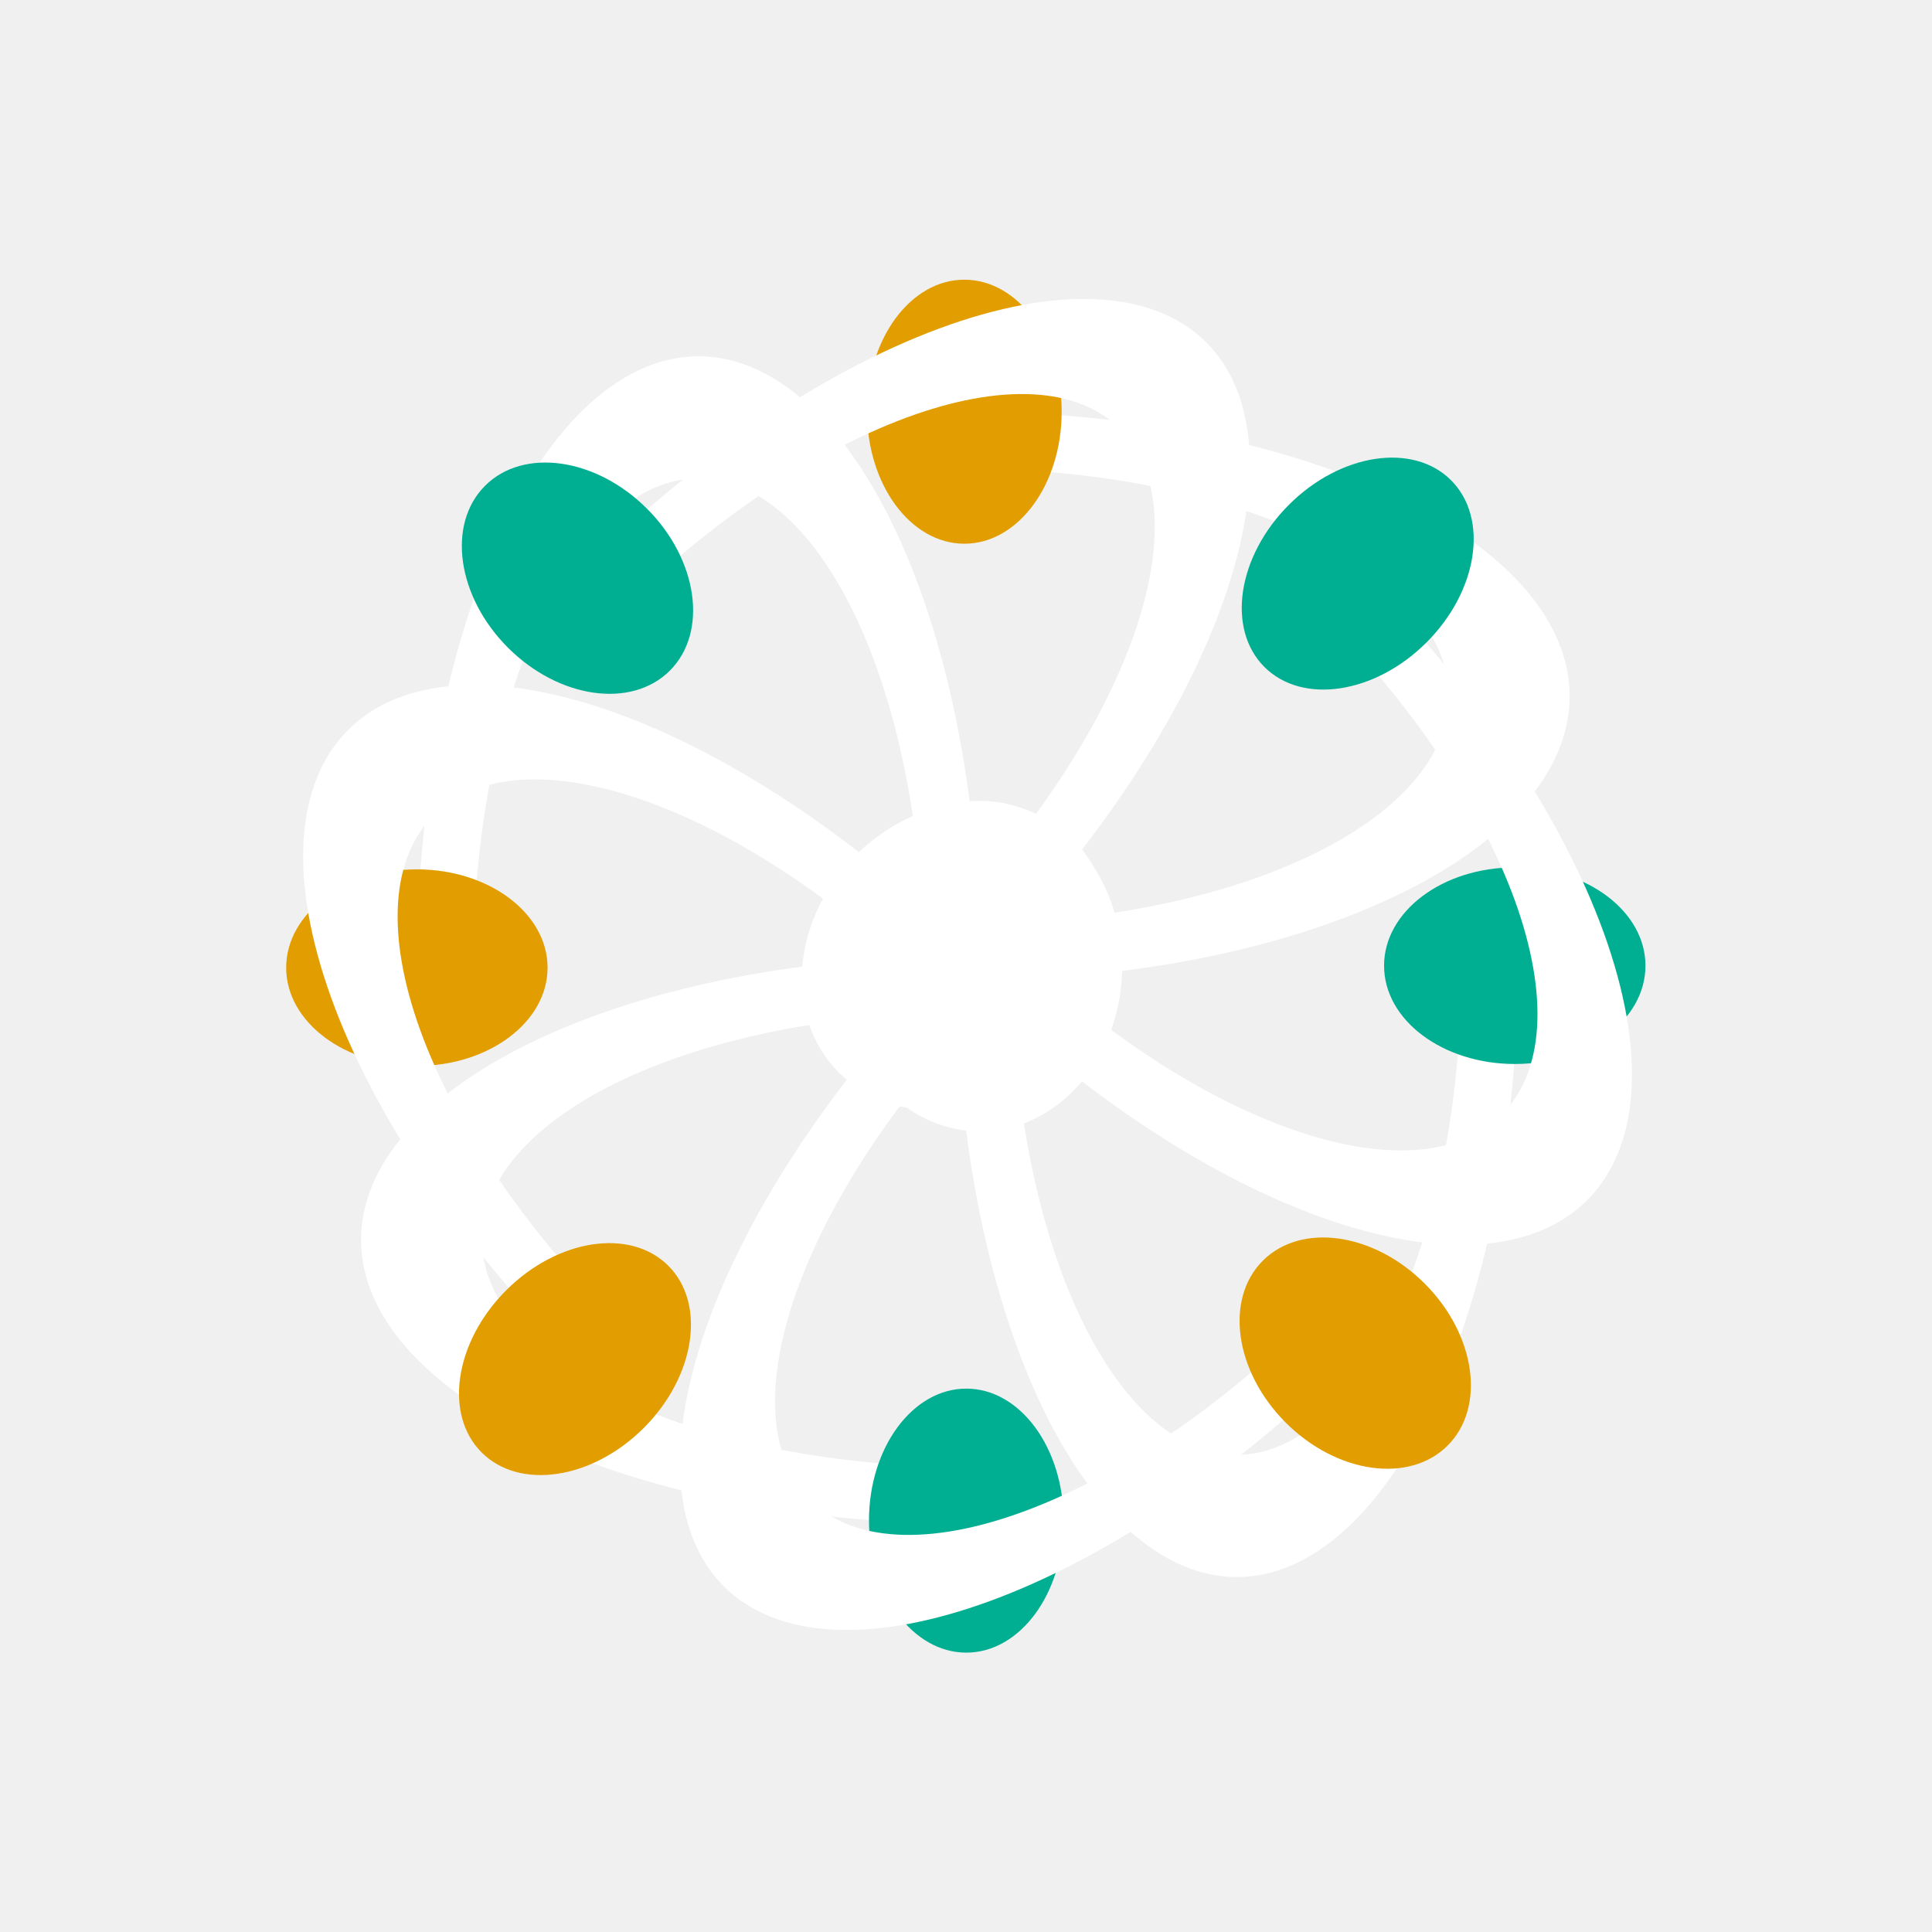
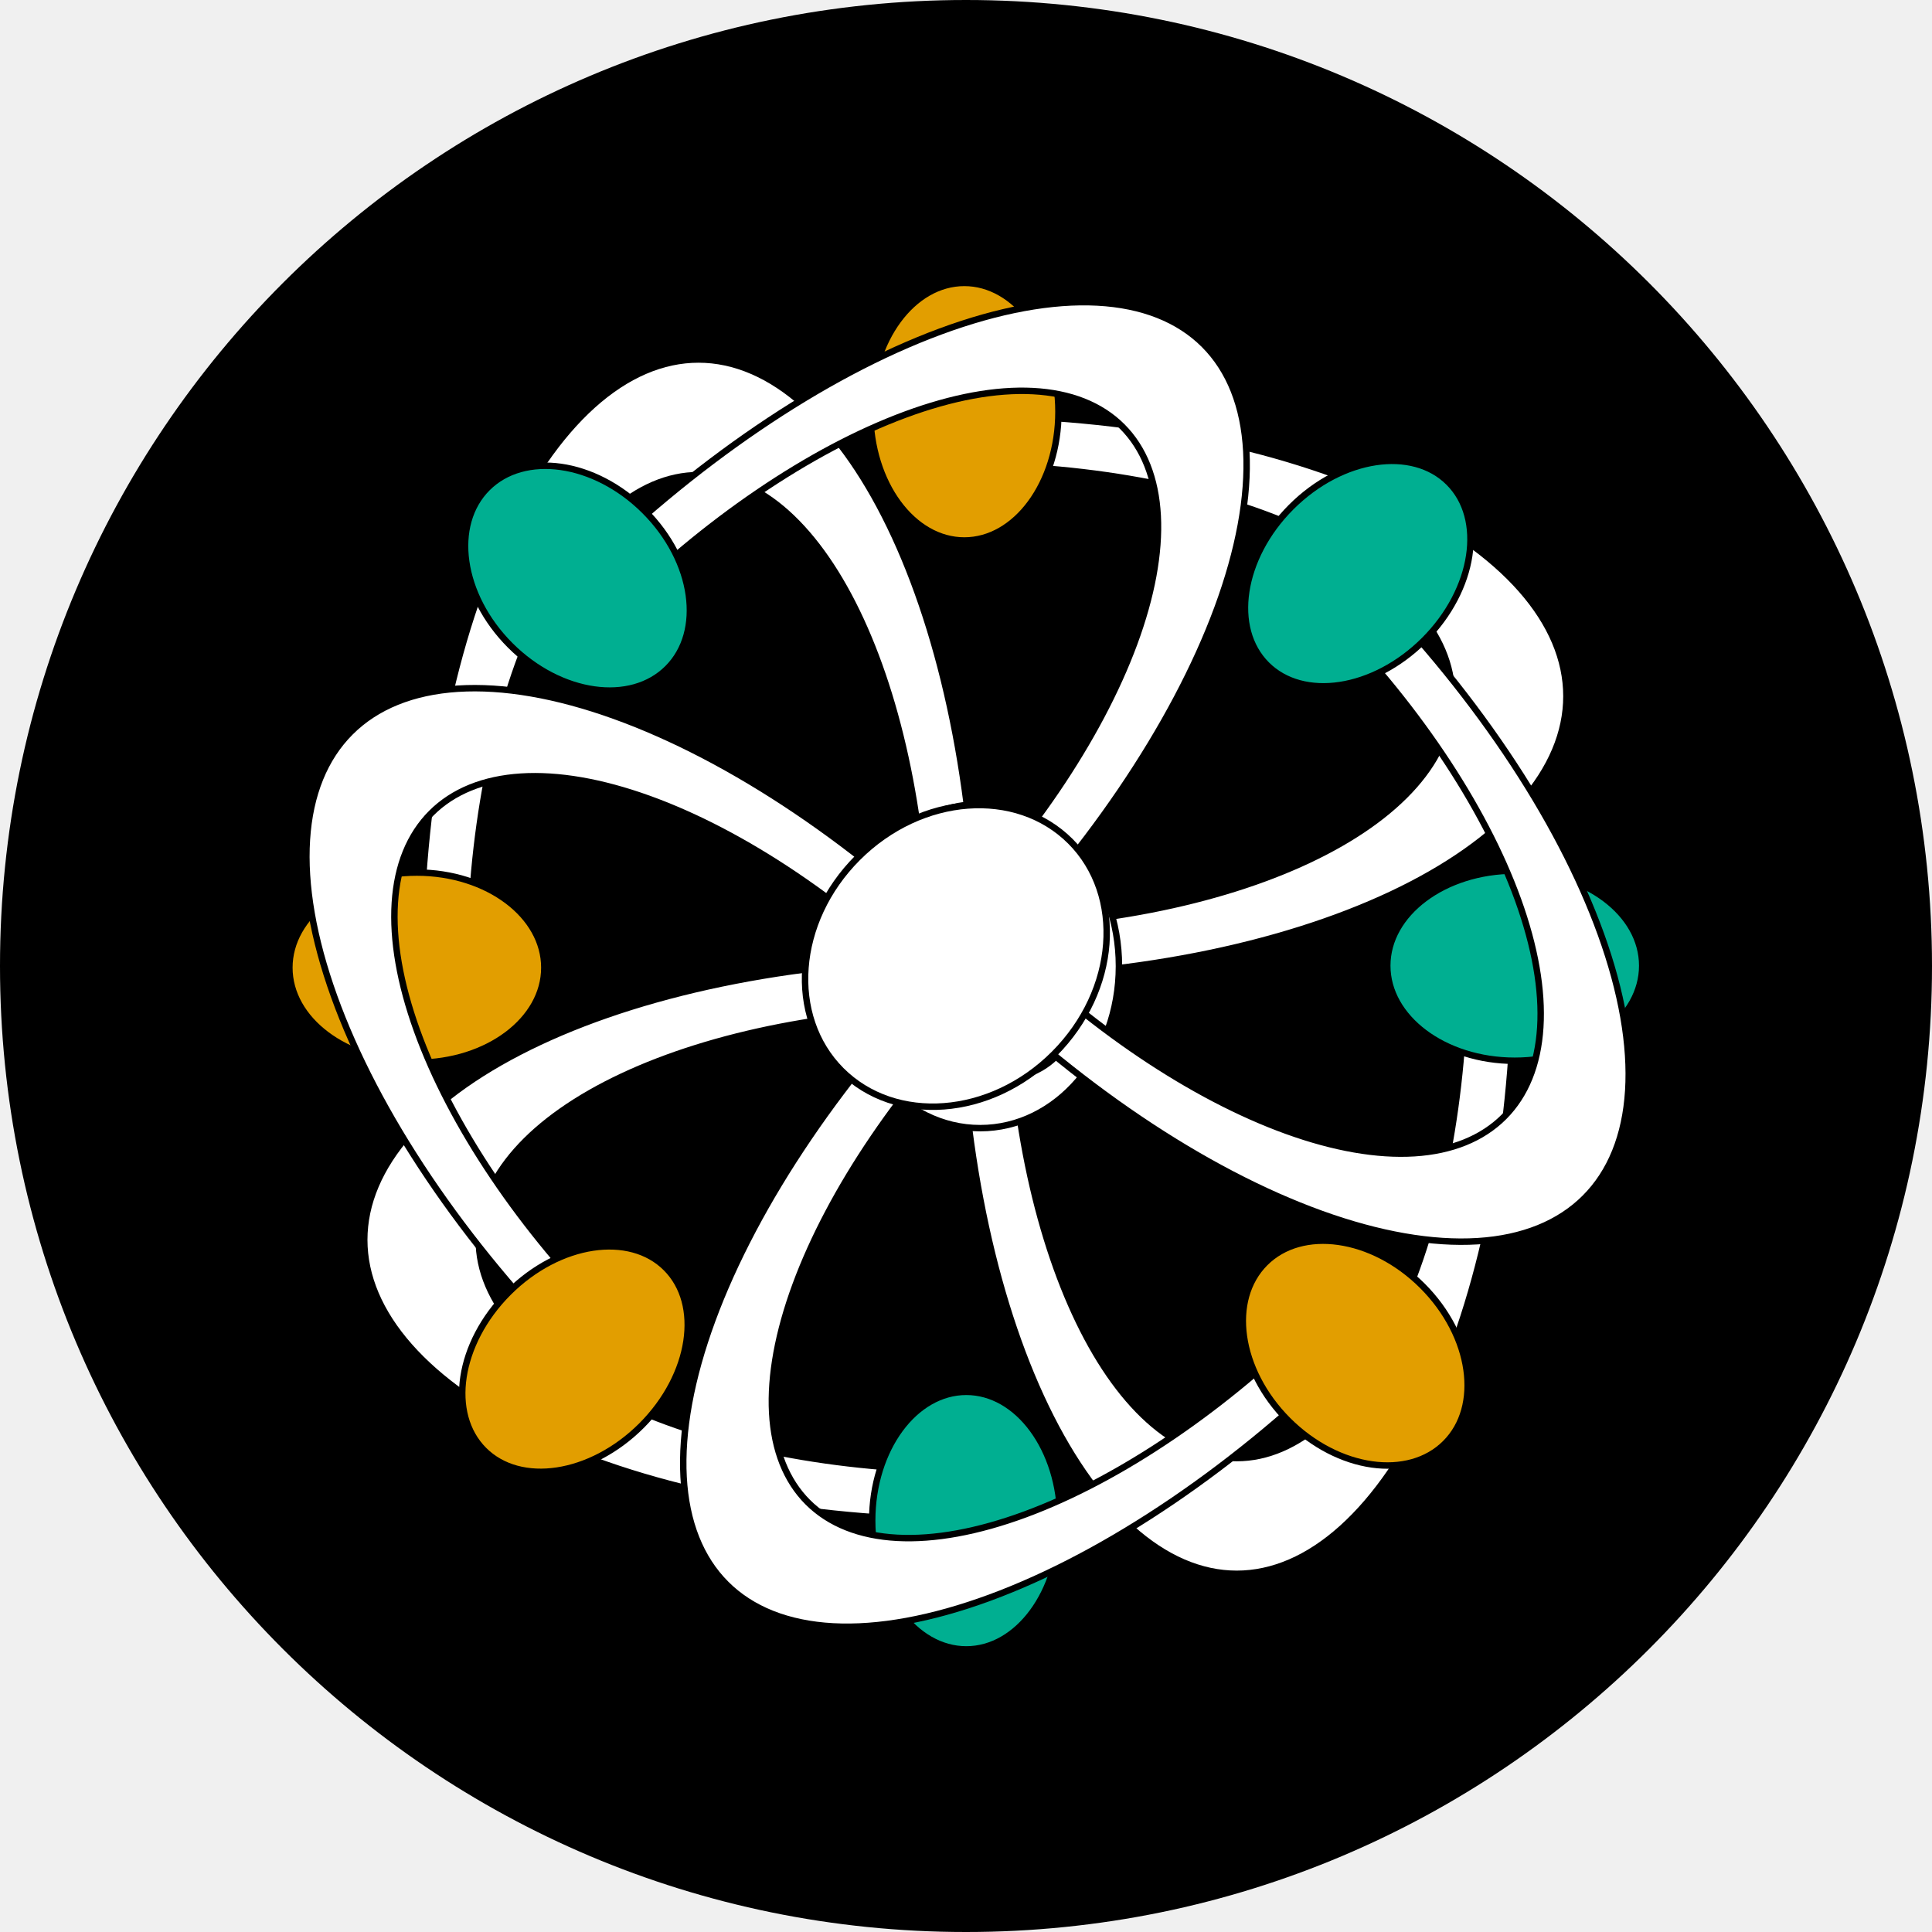
- <svg xmlns="http://www.w3.org/2000/svg" width="200" height="200" viewBox="0 0 306 306" fill="none">
-   <path d="M155.247 153.106C155.247 140.41 154.093 127.839 151.851 116.11C149.61 104.38 146.324 93.723 142.181 84.746C138.038 75.769 133.121 68.647 127.708 63.789C122.296 58.931 116.495 56.43 110.636 56.43C104.778 56.43 98.977 58.931 93.564 63.789C88.152 68.647 83.234 75.769 79.092 84.746C74.949 93.723 71.663 104.38 69.421 116.11C67.179 127.839 66.025 140.41 66.025 153.106L74.948 153.106C74.948 142.949 75.871 132.892 77.664 123.509C79.458 114.125 82.087 105.599 85.401 98.418C88.715 91.236 92.649 85.539 96.979 81.652C101.309 77.766 105.95 75.765 110.636 75.765C115.323 75.765 119.964 77.766 124.294 81.652C128.624 85.539 132.558 91.236 135.872 98.418C139.186 105.599 141.815 114.125 143.608 123.509C145.402 132.892 146.325 142.949 146.325 153.106L155.247 153.106Z" fill="white" />
-   <path d="M151.378 153.028C151.378 165.733 152.529 178.315 154.766 190.054C157.002 201.792 160.281 212.458 164.414 221.443C168.547 230.427 173.453 237.554 178.853 242.416C184.253 247.278 190.04 249.781 195.885 249.781C201.73 249.781 207.518 247.278 212.917 242.416C218.317 237.554 223.224 230.427 227.357 221.443C231.49 212.458 234.768 201.792 237.005 190.053C239.241 178.315 240.393 165.733 240.393 153.027L231.491 153.027C231.491 163.192 230.57 173.257 228.781 182.648C226.991 192.039 224.369 200.572 221.062 207.76C217.756 214.947 213.831 220.649 209.511 224.538C205.191 228.428 200.561 230.43 195.885 230.43C191.209 230.43 186.579 228.428 182.259 224.538C177.939 220.649 174.014 214.947 170.708 207.76C167.402 200.572 164.779 192.039 162.99 182.648C161.2 173.257 160.279 163.192 160.279 153.028L151.378 153.028Z" fill="white" />
-   <ellipse rx="15.568" ry="20.701" transform="matrix(-2.52825e-08 1 1 2.52825e-08 152.971 152.951)" fill="white" />
-   <ellipse rx="15.568" ry="20.701" transform="matrix(-2.52825e-08 1 1 2.52825e-08 66.0253 153.262)" fill="#E29E00" />
-   <ellipse rx="15.568" ry="20.701" transform="matrix(-2.52825e-08 1 1 2.52825e-08 239.916 152.952)" fill="#00AF91" />
-   <path d="M152.895 155.328C165.465 155.328 177.911 154.162 189.523 151.898C201.136 149.633 211.687 146.314 220.575 142.13C229.463 137.946 236.513 132.979 241.323 127.512C246.133 122.045 248.609 116.186 248.609 110.269C248.609 104.351 246.133 98.492 241.323 93.025C236.513 87.558 229.463 82.591 220.575 78.407C211.687 74.223 201.136 70.904 189.523 68.639C177.911 66.375 165.465 65.209 152.895 65.209L152.895 74.221C162.951 74.221 172.908 75.153 182.198 76.965C191.488 78.777 199.929 81.432 207.039 84.779C214.149 88.126 219.79 92.1 223.638 96.474C227.486 100.847 229.466 105.535 229.466 110.269C229.466 115.002 227.486 119.69 223.638 124.063C219.79 128.437 214.149 132.411 207.039 135.758C199.929 139.105 191.488 141.76 182.198 143.572C172.908 145.384 162.951 146.316 152.895 146.316L152.895 155.328Z" fill="white" />
-   <path d="M152.973 151.419C140.393 151.419 127.937 152.582 116.315 154.841C104.693 157.1 94.134 160.412 85.239 164.586C76.344 168.76 69.288 173.716 64.474 179.17C59.66 184.625 57.182 190.47 57.182 196.374C57.182 202.277 59.66 208.123 64.474 213.577C69.288 219.031 76.344 223.987 85.239 228.162C94.134 232.336 104.693 235.647 116.315 237.907C127.937 240.166 140.393 241.329 152.973 241.329L152.973 232.338C142.909 232.338 132.944 231.407 123.647 229.6C114.349 227.793 105.901 225.144 98.785 221.804C91.669 218.465 86.025 214.5 82.174 210.137C78.322 205.773 76.34 201.097 76.34 196.374C76.34 191.651 78.322 186.974 82.174 182.611C86.025 178.248 91.669 174.283 98.785 170.944C105.901 167.604 114.349 164.955 123.647 163.148C132.944 161.34 142.909 160.41 152.973 160.41L152.973 151.419Z" fill="white" />
-   <ellipse rx="22.495" ry="26.17" transform="matrix(-1 -2.52825e-08 -2.52825e-08 1 155.24 153.023)" fill="white" />
-   <ellipse rx="15.413" ry="20.909" transform="matrix(-1 -2.52825e-08 -2.52825e-08 1 152.74 65.2078)" fill="#E29E00" />
-   <ellipse rx="15.413" ry="20.909" transform="matrix(-1 -2.52825e-08 -2.52825e-08 1 153.046 240.845)" fill="#00AF91" />
-   <path d="M151.443 151.333C142.466 160.311 134.393 170.016 127.684 179.895C120.976 189.774 115.763 199.634 112.345 208.911C108.926 218.188 107.368 226.7 107.76 233.963C108.152 241.226 110.485 247.096 114.628 251.238C118.77 255.381 124.64 257.714 131.903 258.106C139.166 258.498 147.678 256.94 156.955 253.521C166.232 250.103 176.092 244.89 185.971 238.182C195.85 231.473 205.555 223.4 214.533 214.423L208.224 208.114C201.042 215.296 193.278 221.754 185.374 227.121C177.471 232.488 169.584 236.658 162.162 239.393C154.74 242.128 147.93 243.374 142.12 243.061C136.31 242.747 131.614 240.88 128.3 237.566C124.986 234.252 123.119 229.556 122.805 223.746C122.492 217.936 123.738 211.126 126.473 203.704C129.208 196.282 133.378 188.395 138.745 180.492C144.112 172.588 150.57 164.824 157.752 157.642L151.443 151.333Z" fill="white" />
-   <path d="M154.126 154.125C163.11 145.141 171.192 135.43 177.911 125.548C184.63 115.666 189.854 105.806 193.285 96.531C196.715 87.255 198.285 78.747 197.905 71.49C197.525 64.234 195.202 58.372 191.069 54.239C186.936 50.106 181.074 47.783 173.818 47.403C166.561 47.023 158.053 48.593 148.777 52.023C139.502 55.454 129.642 60.678 119.76 67.397C109.878 74.115 100.167 82.198 91.183 91.182L97.477 97.477C104.664 90.289 112.433 83.823 120.339 78.448C128.244 73.073 136.132 68.894 143.553 66.149C150.973 63.405 157.78 62.149 163.585 62.453C169.39 62.757 174.08 64.615 177.386 67.922C180.693 71.228 182.551 75.918 182.855 81.723C183.159 87.528 181.903 94.335 179.159 101.755C176.414 109.176 172.235 117.064 166.86 124.969C161.485 132.875 155.019 140.643 147.831 147.831L154.126 154.125Z" fill="white" />
-   <ellipse rx="15.568" ry="20.701" transform="matrix(0.707106 -0.707106 -0.707106 -0.707106 152.946 153.055)" fill="white" />
-   <ellipse rx="15.568" ry="20.701" transform="matrix(0.707106 -0.707106 -0.707106 -0.707106 214.648 214.314)" fill="#E29E00" />
-   <ellipse rx="15.568" ry="20.701" transform="matrix(0.707106 -0.707106 -0.707106 -0.707106 91.4639 91.5755)" fill="#00AF91" />
-   <path d="M154.68 151.431C145.793 142.543 136.168 134.566 126.355 127.956C116.543 121.346 106.735 116.232 97.491 112.906C88.248 109.58 79.751 108.107 72.484 108.572C65.217 109.036 59.323 111.429 55.139 115.613C50.955 119.797 48.562 125.691 48.098 132.957C47.633 140.224 49.106 148.722 52.432 157.965C55.758 167.209 60.872 177.016 67.482 186.829C74.092 196.641 82.069 206.266 90.957 215.154L97.329 208.782C90.219 201.672 83.838 193.972 78.55 186.122C73.261 178.272 69.17 170.425 66.51 163.031C63.849 155.636 62.67 148.838 63.042 143.024C63.413 137.211 65.328 132.496 68.675 129.149C72.022 125.801 76.737 123.887 82.551 123.516C88.364 123.144 95.162 124.322 102.557 126.983C109.952 129.644 117.798 133.735 125.648 139.023C133.498 144.311 141.198 150.693 148.308 157.803L154.68 151.431Z" fill="white" />
-   <path d="M151.866 154.139C160.761 163.034 170.391 171.02 180.206 177.641C190.022 184.261 199.83 189.387 209.072 192.724C218.313 196.062 226.807 197.547 234.067 197.095C241.328 196.642 247.213 194.26 251.388 190.086C255.562 185.912 257.944 180.026 258.397 172.765C258.849 165.505 257.364 157.011 254.026 147.77C250.688 138.528 245.563 128.72 238.942 118.904C232.322 109.089 224.336 99.459 215.441 90.564L209.084 96.921C216.2 104.037 222.588 111.742 227.885 119.594C233.181 127.446 237.281 135.293 239.952 142.686C242.622 150.079 243.81 156.874 243.448 162.683C243.086 168.491 241.181 173.2 237.841 176.539C234.501 179.879 229.793 181.784 223.984 182.146C218.176 182.508 211.381 181.32 203.988 178.65C196.595 175.98 188.748 171.879 180.896 166.583C173.043 161.286 165.339 154.898 158.223 147.782L151.866 154.139Z" fill="white" />
-   <ellipse rx="22.495" ry="26.17" transform="matrix(0.707106 0.707106 0.707106 -0.707106 151.395 151.399)" fill="white" />
-   <ellipse rx="15.413" ry="20.909" transform="matrix(0.707106 0.707106 0.707106 -0.707106 91.0683 215.262)" fill="#E29E00" />
-   <ellipse rx="15.413" ry="20.909" transform="matrix(0.707106 0.707106 0.707106 -0.707106 215.043 90.8498)" fill="#00AF91" />
+ <svg xmlns="http://www.w3.org/2000/svg" width="300" height="300" viewBox="0 0 300 300" fill="none">
+   <rect width="300" height="300" rx="150" fill="black" />
+   <mask id="path-2-inside-1" fill="white">
+     <path d="M152.201 150.102C152.201 137.656 151.069 125.331 148.871 113.832C146.674 102.333 143.452 91.884 139.391 83.083C135.329 74.282 130.508 67.3 125.202 62.537C119.895 57.774 114.208 55.323 108.465 55.323C102.721 55.323 97.034 57.774 91.728 62.537C86.421 67.3 81.6 74.282 77.538 83.083C73.477 91.884 70.256 102.333 68.058 113.832C65.86 125.331 64.728 137.656 64.728 150.102L73.476 150.102C73.476 140.145 74.381 130.285 76.139 121.086C77.897 111.887 80.475 103.528 83.724 96.487C86.973 89.446 90.83 83.861 95.075 80.05C99.32 76.24 103.87 74.278 108.465 74.278C113.059 74.278 117.609 76.24 121.854 80.05C126.099 83.861 129.956 89.446 133.205 96.487C136.454 103.528 139.032 111.887 140.79 121.086C142.548 130.285 143.453 140.145 143.453 150.102L152.201 150.102Z" />
+   </mask>
+   <path d="M152.201 150.102C152.201 137.656 151.069 125.331 148.871 113.832C146.674 102.333 143.452 91.884 139.391 83.083C135.329 74.282 130.508 67.3 125.202 62.537C119.895 57.774 114.208 55.323 108.465 55.323C102.721 55.323 97.034 57.774 91.728 62.537C86.421 67.3 81.6 74.282 77.538 83.083C73.477 91.884 70.256 102.333 68.058 113.832C65.86 125.331 64.728 137.656 64.728 150.102L73.476 150.102C73.476 140.145 74.381 130.285 76.139 121.086C77.897 111.887 80.475 103.528 83.724 96.487C86.973 89.446 90.83 83.861 95.075 80.05C99.32 76.24 103.87 74.278 108.465 74.278C113.059 74.278 117.609 76.24 121.854 80.05C126.099 83.861 129.956 89.446 133.205 96.487C136.454 103.528 139.032 111.887 140.79 121.086C142.548 130.285 143.453 140.145 143.453 150.102L152.201 150.102Z" fill="white" stroke="black" stroke-width="2" mask="url(#path-2-inside-1)" />
+   <mask id="path-3-inside-2" fill="white">
+     <path d="M148.407 150.026C148.407 162.482 149.535 174.817 151.728 186.326C153.921 197.834 157.135 208.291 161.187 217.099C165.239 225.907 170.049 232.894 175.343 237.661C180.637 242.428 186.311 244.882 192.041 244.882C197.771 244.882 203.445 242.428 208.739 237.661C214.033 232.894 218.844 225.907 222.896 217.099C226.947 208.291 230.161 197.834 232.354 186.326C234.547 174.817 235.676 162.482 235.676 150.026L226.949 150.026C226.949 159.991 226.046 169.859 224.292 179.066C222.537 188.272 219.966 196.638 216.725 203.684C213.483 210.731 209.635 216.321 205.4 220.134C201.165 223.948 196.625 225.911 192.041 225.911C187.457 225.911 182.918 223.948 178.683 220.134C174.447 216.321 170.599 210.731 167.358 203.684C164.116 196.638 161.545 188.272 159.791 179.066C158.036 169.859 157.134 159.991 157.134 150.026L148.407 150.026Z" />
+   </mask>
+   <path d="M148.407 150.026C148.407 162.482 149.535 174.817 151.728 186.326C153.921 197.834 157.135 208.291 161.187 217.099C165.239 225.907 170.049 232.894 175.343 237.661C180.637 242.428 186.311 244.882 192.041 244.882C197.771 244.882 203.445 242.428 208.739 237.661C214.033 232.894 218.844 225.907 222.896 217.099C226.947 208.291 230.161 197.834 232.354 186.326C234.547 174.817 235.676 162.482 235.676 150.026L226.949 150.026C226.949 159.991 226.046 169.859 224.292 179.066C222.537 188.272 219.966 196.638 216.725 203.684C213.483 210.731 209.635 216.321 205.4 220.134C201.165 223.948 196.625 225.911 192.041 225.911C187.457 225.911 182.918 223.948 178.683 220.134C174.447 216.321 170.599 210.731 167.358 203.684C164.116 196.638 161.545 188.272 159.791 179.066C158.036 169.859 157.134 159.991 157.134 150.026L148.407 150.026Z" fill="white" stroke="black" stroke-width="2" mask="url(#path-3-inside-2)" />
+   <path d="M149.969 164.713C155.475 164.713 160.441 163.034 164.019 160.344C167.597 157.653 169.764 153.973 169.764 149.951C169.764 145.928 167.597 142.249 164.019 139.558C160.441 136.868 155.475 135.188 149.969 135.188C144.463 135.188 139.497 136.868 135.919 139.558C132.341 142.249 130.174 145.928 130.174 149.951C130.174 153.973 132.341 157.653 135.919 160.344C139.497 163.034 144.463 164.713 149.969 164.713Z" fill="white" stroke="black" />
+   <path d="M64.729 165.018C70.235 165.018 75.201 163.339 78.779 160.648C82.357 157.958 84.524 154.278 84.524 150.256C84.524 146.233 82.357 142.554 78.779 139.863C75.201 137.172 70.235 135.493 64.729 135.493C59.222 135.493 54.257 137.172 50.678 139.863C47.1 142.554 44.934 146.233 44.934 150.256C44.934 154.278 47.1 157.958 50.678 160.648C54.257 163.339 59.222 165.018 64.729 165.018Z" fill="#E29E00" stroke="black" />
+   <path d="M235.209 164.714C240.716 164.714 245.681 163.035 249.26 160.344C252.837 157.653 255.004 153.974 255.004 149.951C255.004 145.929 252.837 142.249 249.26 139.559C245.681 136.868 240.716 135.189 235.209 135.189C229.703 135.189 224.737 136.868 221.159 139.559C217.581 142.249 215.414 145.929 215.414 149.951C215.414 153.974 217.581 157.653 221.159 160.344C224.737 163.035 229.703 164.714 235.209 164.714Z" fill="#00AF91" stroke="black" />
+   <mask id="path-7-inside-3" fill="white">
+     <path d="M149.897 152.281C162.22 152.281 174.422 151.138 185.807 148.918C197.192 146.698 207.536 143.444 216.25 139.342C224.963 135.24 231.875 130.37 236.591 125.01C241.307 119.651 243.734 113.906 243.734 108.105C243.734 102.304 241.307 96.559 236.591 91.2C231.875 85.84 224.963 80.97 216.25 76.868C207.536 72.766 197.192 69.512 185.807 67.292C174.422 65.072 162.22 63.929 149.897 63.929L149.897 72.765C159.756 72.765 169.517 73.679 178.625 75.455C187.733 77.231 196.009 79.834 202.979 83.116C209.95 86.397 215.48 90.293 219.252 94.581C223.025 98.869 224.967 103.464 224.967 108.105C224.967 112.746 223.025 117.342 219.252 121.629C215.48 125.917 209.95 129.813 202.979 133.095C196.009 136.376 187.733 138.979 178.625 140.756C169.517 142.532 159.756 143.446 149.897 143.446L149.897 152.281Z" />
+   </mask>
+   <path d="M149.897 152.281C162.22 152.281 174.422 151.138 185.807 148.918C197.192 146.698 207.536 143.444 216.25 139.342C224.963 135.24 231.875 130.37 236.591 125.01C241.307 119.651 243.734 113.906 243.734 108.105C243.734 102.304 241.307 96.559 236.591 91.2C231.875 85.84 224.963 80.97 216.25 76.868C207.536 72.766 197.192 69.512 185.807 67.292C174.422 65.072 162.22 63.929 149.897 63.929L149.897 72.765C159.756 72.765 169.517 73.679 178.625 75.455C187.733 77.231 196.009 79.834 202.979 83.116C209.95 86.397 215.48 90.293 219.252 94.581C223.025 98.869 224.967 103.464 224.967 108.105C224.967 112.746 223.025 117.342 219.252 121.629C215.48 125.917 209.95 129.813 202.979 133.095C196.009 136.376 187.733 138.979 178.625 140.756C169.517 142.532 159.756 143.446 149.897 143.446L149.897 152.281Z" fill="white" stroke="black" stroke-width="2" mask="url(#path-7-inside-3)" />
+   <mask id="path-8-inside-4" fill="white">
+     <path d="M149.972 148.449C137.64 148.449 125.428 149.589 114.034 151.804C102.64 154.018 92.287 157.265 83.567 161.357C74.846 165.45 67.928 170.309 63.209 175.656C58.489 181.003 56.06 186.734 56.06 192.522C56.06 198.31 58.489 204.041 63.209 209.388C67.928 214.735 74.846 219.594 83.567 223.686C92.287 227.779 102.64 231.025 114.034 233.24C125.428 235.455 137.64 236.595 149.972 236.595L149.972 227.78C140.106 227.78 130.337 226.868 121.222 225.096C112.106 223.325 103.824 220.727 96.848 217.453C89.871 214.179 84.337 210.292 80.562 206.015C76.786 201.737 74.843 197.152 74.843 192.522C74.843 187.892 76.786 183.307 80.562 179.029C84.337 174.751 89.871 170.864 96.848 167.59C103.824 164.316 112.106 161.719 121.222 159.947C130.337 158.175 140.106 157.263 149.972 157.263L149.972 148.449Z" />
+   </mask>
+   <path d="M149.972 148.449C137.64 148.449 125.428 149.589 114.034 151.804C102.64 154.018 92.287 157.265 83.567 161.357C74.846 165.45 67.928 170.309 63.209 175.656C58.489 181.003 56.06 186.734 56.06 192.522C56.06 198.31 58.489 204.041 63.209 209.388C67.928 214.735 74.846 219.594 83.567 223.686C92.287 227.779 102.64 231.025 114.034 233.24C125.428 235.455 137.64 236.595 149.972 236.595L149.972 227.78C140.106 227.78 130.337 226.868 121.222 225.096C112.106 223.325 103.824 220.727 96.848 217.453C89.871 214.179 84.337 210.292 80.562 206.015C76.786 201.737 74.843 197.152 74.843 192.522C74.843 187.892 76.786 183.307 80.562 179.029C84.337 174.751 89.871 170.864 96.848 167.59C103.824 164.316 112.106 161.719 121.222 159.947C130.337 158.175 140.106 157.263 149.972 157.263L149.972 148.449Z" fill="white" stroke="black" stroke-width="2" mask="url(#path-8-inside-4)" />
+   <path d="M130.641 150.021C130.641 163.988 140.359 175.178 152.194 175.178C164.03 175.178 173.748 163.988 173.748 150.021C173.748 136.054 164.03 124.864 152.194 124.864C140.359 124.864 130.641 136.054 130.641 150.021Z" fill="white" stroke="black" />
+   <path d="M135.132 63.928C135.132 69.493 136.796 74.511 139.461 78.126C142.126 81.742 145.767 83.927 149.743 83.927C153.719 83.927 157.36 81.742 160.025 78.126C162.69 74.511 164.354 69.493 164.354 63.928C164.354 58.363 162.69 53.345 160.025 49.73C157.36 46.114 153.719 43.929 149.743 43.929C145.767 43.929 142.126 46.114 139.461 49.73C136.796 53.345 135.132 58.363 135.132 63.928Z" fill="#E29E00" stroke="black" />
+   <path d="M135.433 236.121C135.433 241.686 137.097 246.704 139.761 250.32C142.426 253.935 146.067 256.12 150.044 256.12C154.02 256.12 157.661 253.935 160.326 250.32C162.991 246.704 164.654 241.686 164.654 236.121C164.654 230.556 162.991 225.538 160.326 221.923C157.661 218.307 154.02 216.122 150.044 216.122C146.067 216.122 142.426 218.307 139.761 221.923C137.097 225.538 135.433 230.556 135.433 236.121Z" fill="#00AF91" stroke="black" />
+   <mask id="path-12-inside-5" fill="white">
+     <path d="M148.476 148.365C139.675 157.166 131.76 166.681 125.183 176.366C118.606 186.052 113.496 195.718 110.144 204.813C106.793 213.908 105.265 222.254 105.649 229.374C106.033 236.494 108.321 242.249 112.383 246.31C116.444 250.372 122.199 252.66 129.319 253.044C136.439 253.428 144.785 251.9 153.88 248.549C162.975 245.197 172.641 240.087 182.327 233.51C192.012 226.933 201.527 219.018 210.328 210.217L204.143 204.032C197.102 211.073 189.49 217.405 181.742 222.666C173.994 227.928 166.261 232.016 158.985 234.697C151.709 237.379 145.032 238.6 139.336 238.293C133.64 237.986 129.036 236.156 125.786 232.907C122.537 229.658 120.707 225.053 120.4 219.357C120.093 213.661 121.314 206.985 123.996 199.708C126.677 192.432 130.765 184.699 136.027 176.951C141.288 169.203 147.62 161.591 154.661 154.55L148.476 148.365Z" />
+   </mask>
+   <path d="M148.476 148.365C139.675 157.166 131.76 166.681 125.183 176.366C118.606 186.052 113.496 195.718 110.144 204.813C106.793 213.908 105.265 222.254 105.649 229.374C106.033 236.494 108.321 242.249 112.383 246.31C116.444 250.372 122.199 252.66 129.319 253.044C136.439 253.428 144.785 251.9 153.88 248.549C162.975 245.197 172.641 240.087 182.327 233.51C192.012 226.933 201.527 219.018 210.328 210.217L204.143 204.032C197.102 211.073 189.49 217.405 181.742 222.666C173.994 227.928 166.261 232.016 158.985 234.697C151.709 237.379 145.032 238.6 139.336 238.293C133.64 237.986 129.036 236.156 125.786 232.907C122.537 229.658 120.707 225.053 120.4 219.357C120.093 213.661 121.314 206.985 123.996 199.708C126.677 192.432 130.765 184.699 136.027 176.951C141.288 169.203 147.62 161.591 154.661 154.55L148.476 148.365Z" fill="white" stroke="black" stroke-width="2" mask="url(#path-12-inside-5)" />
+   <mask id="path-13-inside-6" fill="white">
+     <path d="M151.106 151.102C159.915 142.294 167.838 132.774 174.426 123.085C181.013 113.397 186.134 103.73 189.497 94.637C192.861 85.543 194.4 77.201 194.027 70.087C193.655 62.973 191.377 57.226 187.325 53.174C183.274 49.122 177.527 46.845 170.412 46.472C163.298 46.1 154.956 47.639 145.863 51.002C136.769 54.365 127.103 59.487 117.414 66.074C107.726 72.661 98.206 80.585 89.398 89.393L95.569 95.564C102.615 88.518 110.231 82.178 117.982 76.909C125.732 71.639 133.466 67.542 140.741 64.851C148.015 62.161 154.689 60.929 160.38 61.227C166.072 61.526 170.669 63.347 173.911 66.589C177.152 69.83 178.974 74.428 179.272 80.119C179.57 85.811 178.339 92.484 175.648 99.759C172.958 107.034 168.861 114.767 163.591 122.518C158.321 130.269 151.982 137.885 144.935 144.931L151.106 151.102Z" />
+   </mask>
+   <path d="M151.106 151.102C159.915 142.294 167.838 132.774 174.426 123.085C181.013 113.397 186.134 103.73 189.497 94.637C192.861 85.543 194.4 77.201 194.027 70.087C193.655 62.973 191.377 57.226 187.325 53.174C183.274 49.122 177.527 46.845 170.412 46.472C163.298 46.1 154.956 47.639 145.863 51.002C136.769 54.365 127.103 59.487 117.414 66.074C107.726 72.661 98.206 80.585 89.398 89.393L95.569 95.564C102.615 88.518 110.231 82.178 117.982 76.909C125.732 71.639 133.466 67.542 140.741 64.851C148.015 62.161 154.689 60.929 160.38 61.227C166.072 61.526 170.669 63.347 173.911 66.589C177.152 69.83 178.974 74.428 179.272 80.119C179.57 85.811 178.339 92.484 175.648 99.759C172.958 107.034 168.861 114.767 163.591 122.518C158.321 130.269 151.982 137.885 144.935 144.931L151.106 151.102Z" fill="white" stroke="black" stroke-width="2" mask="url(#path-13-inside-6)" />
+   <path d="M160.388 139.614C156.494 135.721 151.796 133.397 147.363 132.769C142.93 132.142 138.796 133.211 135.952 136.056C133.108 138.9 132.038 143.034 132.665 147.467C133.293 151.899 135.617 156.598 139.511 160.492C143.404 164.385 148.103 166.709 152.536 167.337C156.968 167.964 161.102 166.895 163.946 164.05C166.791 161.206 167.86 157.072 167.233 152.639C166.605 148.207 164.281 143.508 160.388 139.614Z" fill="white" stroke="black" />
+   <path d="M220.878 199.671C216.984 195.778 212.286 193.454 207.853 192.826C203.42 192.199 199.286 193.268 196.442 196.113C193.598 198.957 192.528 203.091 193.156 207.523C193.783 211.956 196.107 216.655 200.001 220.549C203.894 224.442 208.593 226.766 213.026 227.394C217.458 228.021 221.592 226.952 224.437 224.107C227.281 221.263 228.351 217.129 227.723 212.696C227.096 208.263 224.772 203.565 220.878 199.671Z" fill="#E29E00" stroke="black" />
+   <path d="M100.11 79.34C96.217 75.446 91.518 73.122 87.085 72.495C82.653 71.868 78.519 72.937 75.674 75.781C72.83 78.626 71.761 82.76 72.388 87.192C73.016 91.625 75.34 96.324 79.233 100.217C83.127 104.111 87.825 106.435 92.258 107.062C96.691 107.69 100.825 106.62 103.669 103.776C106.513 100.932 107.583 96.798 106.956 92.365C106.328 87.932 104.004 83.234 100.11 79.34Z" fill="#00AF91" stroke="black" />
+   <mask id="path-17-inside-7" fill="white">
+     <path d="M151.649 148.46C142.935 139.747 133.499 131.926 123.879 125.446C114.259 118.965 104.643 113.952 95.581 110.691C86.519 107.43 78.188 105.986 71.064 106.441C63.939 106.897 58.161 109.242 54.059 113.345C49.957 117.447 47.611 123.225 47.156 130.349C46.701 137.474 48.145 145.805 51.406 154.867C54.666 163.929 59.68 173.544 66.16 183.164C72.641 192.784 80.461 202.221 89.175 210.934L95.422 204.687C88.451 197.716 82.195 190.167 77.011 182.471C71.826 174.775 67.815 167.082 65.207 159.833C62.598 152.583 61.443 145.918 61.807 140.219C62.171 134.519 64.048 129.897 67.33 126.615C70.611 123.333 75.234 121.457 80.933 121.093C86.633 120.728 93.298 121.884 100.547 124.492C107.797 127.101 115.489 131.112 123.185 136.296C130.881 141.481 138.43 147.737 145.401 154.708L151.649 148.46Z" />
+   </mask>
+   <path d="M151.649 148.46C142.935 139.747 133.499 131.926 123.879 125.446C114.259 118.965 104.643 113.952 95.581 110.691C86.519 107.43 78.188 105.986 71.064 106.441C63.939 106.897 58.161 109.242 54.059 113.345C49.957 117.447 47.611 123.225 47.156 130.349C46.701 137.474 48.145 145.805 51.406 154.867C54.666 163.929 59.68 173.544 66.16 183.164C72.641 192.784 80.461 202.221 89.175 210.934L95.422 204.687C88.451 197.716 82.195 190.167 77.011 182.471C71.826 174.775 67.815 167.082 65.207 159.833C62.598 152.583 61.443 145.918 61.807 140.219C62.171 134.519 64.048 129.897 67.33 126.615C70.611 123.333 75.234 121.457 80.933 121.093C86.633 120.728 93.298 121.884 100.547 124.492C107.797 127.101 115.489 131.112 123.185 136.296C130.881 141.481 138.43 147.737 145.401 154.708L151.649 148.46Z" fill="white" stroke="black" stroke-width="2" mask="url(#path-17-inside-7)" />
+   <mask id="path-18-inside-8" fill="white">
+     <path d="M148.89 151.116C157.61 159.836 167.051 167.665 176.674 174.156C186.297 180.647 195.913 185.672 204.974 188.944C214.034 192.216 222.361 193.672 229.479 193.229C236.597 192.785 242.368 190.45 246.46 186.357C250.553 182.265 252.888 176.495 253.331 169.376C253.775 162.258 252.319 153.931 249.047 144.871C245.774 135.811 240.749 126.194 234.259 116.572C227.768 106.949 219.939 97.507 211.219 88.787L204.986 95.02C211.962 101.996 218.225 109.549 223.418 117.248C228.61 124.946 232.63 132.639 235.248 139.887C237.866 147.135 239.031 153.797 238.676 159.491C238.321 165.186 236.453 169.802 233.179 173.076C229.905 176.35 225.289 178.218 219.594 178.573C213.9 178.928 207.238 177.763 199.99 175.145C192.742 172.527 185.049 168.507 177.35 163.315C169.652 158.123 162.099 151.859 155.123 144.883L148.89 151.116Z" />
+   </mask>
+   <path d="M148.89 151.116C157.61 159.836 167.051 167.665 176.674 174.156C186.297 180.647 195.913 185.672 204.974 188.944C214.034 192.216 222.361 193.672 229.479 193.229C236.597 192.785 242.368 190.45 246.46 186.357C250.553 182.265 252.888 176.495 253.331 169.376C253.775 162.258 252.319 153.931 249.047 144.871C245.774 135.811 240.749 126.194 234.259 116.572C227.768 106.949 219.939 97.507 211.219 88.787L204.986 95.02C211.962 101.996 218.225 109.549 223.418 117.248C228.61 124.946 232.63 132.639 235.248 139.887C237.866 147.135 239.031 153.797 238.676 159.491C238.321 165.186 236.453 169.802 233.179 173.076C229.905 176.35 225.289 178.218 219.594 178.573C213.9 178.928 207.238 177.763 199.99 175.145C192.742 172.527 185.049 168.507 177.35 163.315C169.652 158.123 162.099 151.859 155.123 144.883L148.89 151.116Z" fill="white" stroke="black" stroke-width="2" mask="url(#path-18-inside-8)" />
+   <path d="M163.668 163.67C173.545 153.793 174.585 139.009 166.216 130.641C157.847 122.272 143.063 123.312 133.187 133.188C123.311 143.065 122.27 157.849 130.639 166.217C139.008 174.586 153.792 173.546 163.668 163.67Z" fill="white" stroke="black" />
+   <path d="M99.615 221.371C103.55 217.436 105.922 212.711 106.594 208.27C107.266 203.83 106.237 199.71 103.425 196.898C100.613 194.086 96.493 193.057 92.052 193.729C87.612 194.401 82.887 196.773 78.952 200.708C75.017 204.643 72.645 209.368 71.973 213.809C71.301 218.25 72.33 222.369 75.142 225.181C77.954 227.993 82.073 229.022 86.514 228.35C90.955 227.678 95.68 225.306 99.615 221.371Z" fill="#E29E00" stroke="black" />
+   <path d="M221.158 99.399C225.093 95.464 227.465 90.739 228.137 86.298C228.809 81.857 227.78 77.737 224.968 74.926C222.156 72.114 218.036 71.085 213.595 71.757C209.155 72.429 204.43 74.801 200.495 78.736C196.56 82.671 194.188 87.396 193.516 91.837C192.844 96.277 193.873 100.397 196.685 103.209C199.496 106.021 203.616 107.05 208.057 106.378C212.498 105.706 217.223 103.334 221.158 99.399Z" fill="#00AF91" stroke="black" />
</svg>
